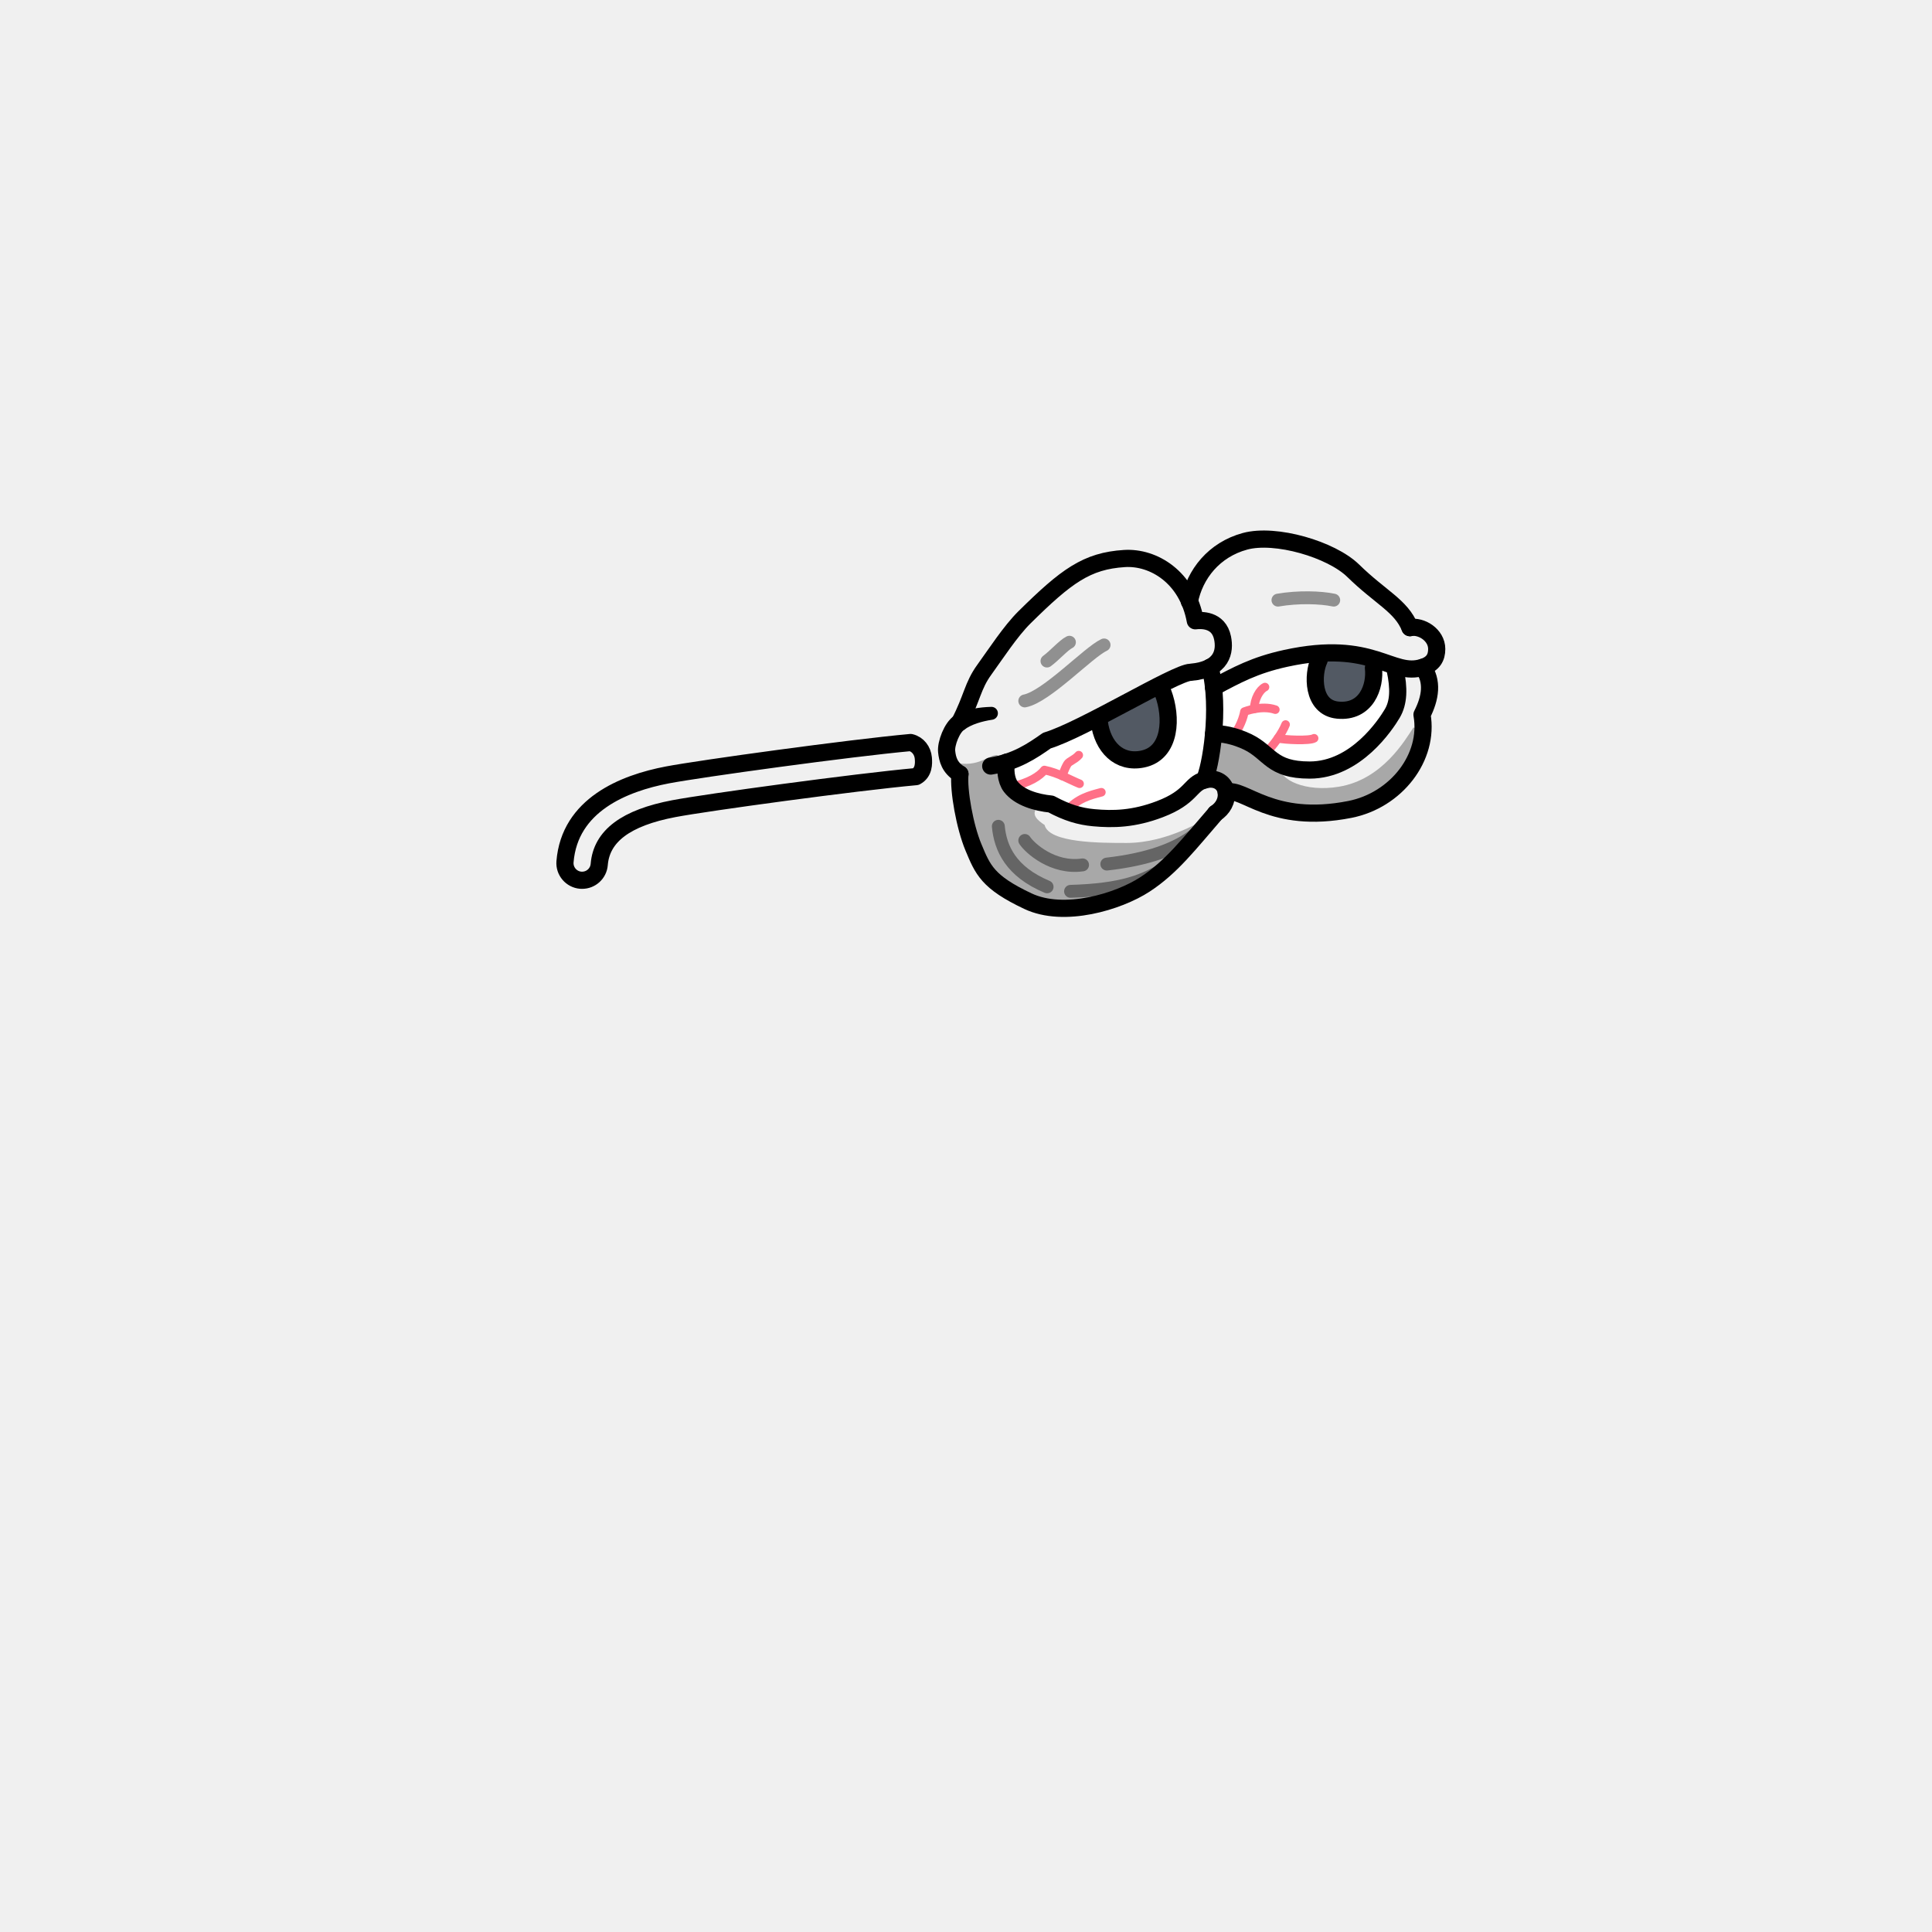
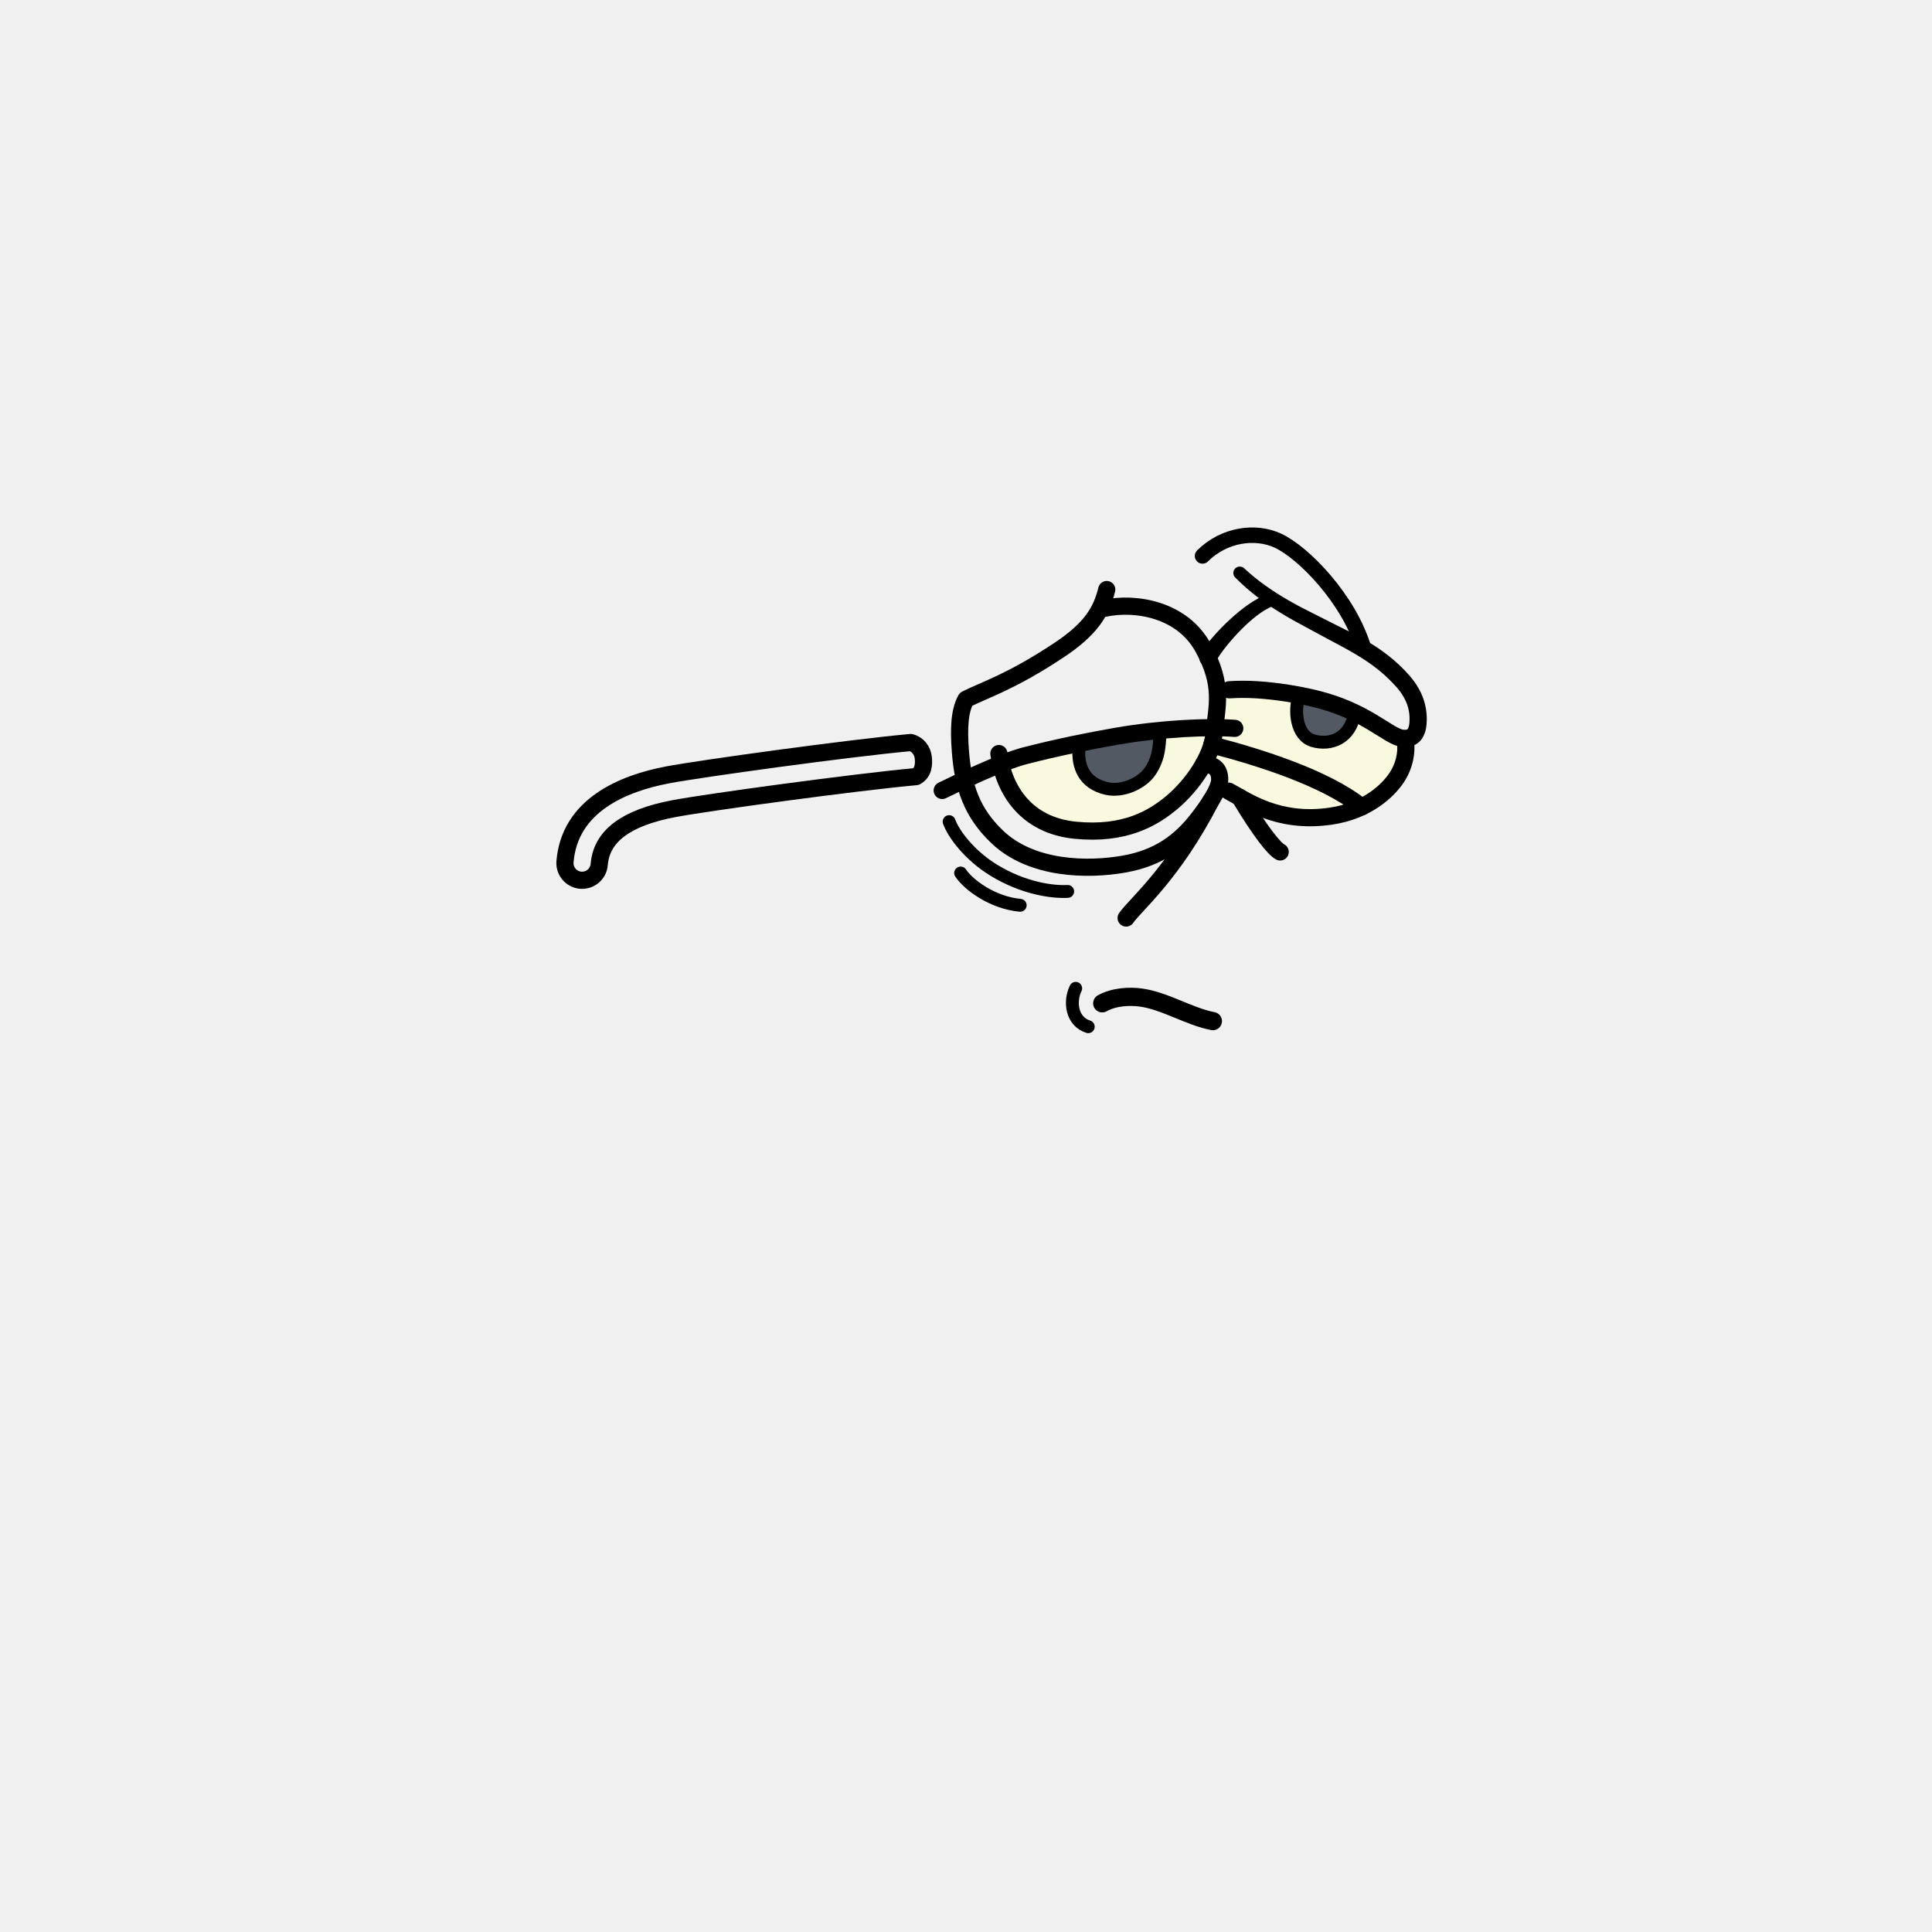
<svg xmlns="http://www.w3.org/2000/svg" width="100%" height="100%" viewBox="0 0 450 450" fill="none" style="display: block;">
-   <path d="M280.51 181.71L267.19 190.65L249.57 190.09L235.44 183.24L236.15 176.92L278.39 156.95L282.66 156.93L282.46 159.21L291.16 155.02L302.36 153.27H316.24L324.48 156.93L324.85 165.05L318.93 172.98L304.53 180.58L293.8 173.79L281.44 170.95L280.51 181.71Z" fill="white" />
-   <path d="M287.22 171.51C289.42 168.62 289.85 165.75 289.85 165.75C289.85 165.75 293.8 164.17 297.05 165.29" stroke="#FF7087" stroke-width="2" stroke-miterlimit="10" stroke-linecap="round" stroke-linejoin="round" />
-   <path d="M292.13 165.12C292.15 162.79 293.42 160.62 294.64 160.03" stroke="#FF7087" stroke-width="2" stroke-miterlimit="10" stroke-linecap="round" stroke-linejoin="round" />
-   <path d="M294.64 175.6C296.76 173.45 298.66 170.73 299.44 168.76" stroke="#FF7087" stroke-width="2" stroke-miterlimit="10" stroke-linecap="round" stroke-linejoin="round" />
-   <path d="M297.65 171.96C299.32 172.34 305.02 172.59 306.08 171.96" stroke="#FF7087" stroke-width="2" stroke-miterlimit="10" stroke-linecap="round" stroke-linejoin="round" />
-   <path d="M235.44 183.24C239.73 182.41 242.27 180.67 243.26 179.35C246.51 180.01 249.33 181.7 251.45 182.55" stroke="#FF7087" stroke-width="2" stroke-miterlimit="10" stroke-linecap="round" stroke-linejoin="round" />
-   <path d="M247.44 180.74C247.44 180.74 247.87 179.24 248.61 177.98C249.02 177.28 250.27 177 251.26 175.89" stroke="#FF7087" stroke-width="2" stroke-miterlimit="10" stroke-linecap="round" stroke-linejoin="round" />
-   <path d="M248.37 188.95C250.95 185.94 253.85 185.24 256.53 184.53" stroke="#FF7087" stroke-width="2" stroke-miterlimit="10" stroke-linecap="round" stroke-linejoin="round" />
-   <path d="M256.3 166.81L270.27 160.29L272.43 170.98L265.75 176.39L261.91 175.64L258.08 173.09L256.3 166.81Z" fill="#525963" />
-   <path d="M306.86 152.81L313.66 153.27L319.35 154.65L317.44 162.13L313.63 165.05L308.83 163.14L306.86 159.59V152.81Z" fill="#525963" />
-   <path d="M284.92 128.31L300.71 126.7L316.43 132.93L328.18 145.67L333.62 147.67L334.64 151.97L329.84 156L314.23 152.71L295.77 153.86L283.35 159.02L281.84 155.41L234.79 176.44L235.44 183.24L246.08 189L267.26 190.09L281.12 180.04L283.63 170.32L295.68 175.38L299.08 178.47L305.04 179.35L313.16 177.74L323.34 167.68L325.56 157.42L331.42 156.27L334.01 160.1L331.21 166.46L329.23 178.79L321.66 186.74L303.13 188.36L285.61 184.53L285.19 188.76L281.06 191.77L278.86 194.8L267.73 205.71L256.05 210.46L244.57 211.57L236.32 209.22L228.29 202.21L226.1 195.84L225.28 189.65L224.34 181.71L220.87 176.99L222.93 170.04L226.31 159.59L235.74 146.1L252.15 131.87L267.35 130.88L277.03 137.66L284.92 128.31Z" fill="COLOR_PLACEHOLDER" />
-   <path d="M331.42 155.41C333.8 158.65 333.21 162.55 331.21 166.46C332.97 176.39 325.2 186.4 314.41 188.53C296.06 192.15 289.7 183.24 285.61 184.53" stroke="black" stroke-width="4" stroke-miterlimit="10" stroke-linecap="round" stroke-linejoin="round" />
-   <path d="M277.03 140.1C278.27 133.72 282.78 128.04 289.98 126.08C297.11 124.14 310.11 127.97 315.18 132.93C321.6 139.21 326.32 141.07 328.41 146.2" stroke="black" stroke-width="4" stroke-miterlimit="10" stroke-linecap="round" stroke-linejoin="round" />
-   <path d="M281.84 155.41C284.34 165.09 281.92 179.02 280.51 181.7" stroke="black" stroke-width="4" stroke-miterlimit="10" stroke-linecap="round" stroke-linejoin="round" />
-   <path d="M223.59 180.29C221.14 178.78 220.68 176.82 220.49 175.03C220.3 173.24 221.71 169.38 223.5 168.29C226.46 162.57 226.53 159.76 229.26 156C231.88 152.38 235.39 146.97 238.63 143.78C248.35 134.18 253.11 130.64 261.92 130.09C268.65 129.67 276.55 134.4 278.41 144.59C279.66 144.45 283.86 144.16 284.76 148.61C285.36 151.56 284.84 155.95 277.3 156.59C273.77 156.66 252.17 170 243.84 172.5C240.36 174.95 236.59 177.49 230.76 178.43" stroke="black" stroke-width="4" stroke-miterlimit="10" stroke-linecap="round" stroke-linejoin="round" />
-   <path d="M234.47 177.52C234.1 179.03 234.25 181.71 235.43 183.24C237.4 185.79 241.37 186.94 244.8 187.28C248.61 189.33 251.53 190.16 254.73 190.46C259.24 190.88 264.05 190.79 270.12 188.48C277.62 185.63 277.11 182.64 280.5 181.7C283.42 180.85 285.37 182.52 285.6 184.52C285.84 186.59 284.8 188.34 283.13 189.43" stroke="black" stroke-width="4" stroke-miterlimit="10" stroke-linecap="round" stroke-linejoin="round" />
+   <path d="M316.49 187.44L299.69 189.96L286.18 184.27L282.05 177L284.09 160.83L290.26 159.98L311.71 163.21L327.17 172.03L326.96 179.75L316.49 187.44Z" fill="#F9F9E0" />
+   <path d="M302.61 162.91L314.21 166.88L312.57 171.48L306.99 172.53L302.99 168.71L302.61 162.91Z" fill="#525963" />
+   <path d="M262.08 192.1L250.8 192.86L242.94 190.16L238.22 186.27L233.18 178.13L247.81 174.66L270.56 169.63L283.34 170.76L282.07 175.98L276.29 185.54L262.08 192.1Z" fill="#F9F9E0" />
+   <path d="M251.28 174.88L269.76 170.17L267.02 180.21L260.39 183.83L253.58 181.53L251.28 174.88Z" fill="#525963" />
+   <path d="M304.4 144.17L292.34 136.66L282.05 129.41L288.91 124.03L296.17 124.66L308.08 134.18L315.52 148.46L304.4 144.17Z" fill="BODY_PLACEHOLDER" />
+   <path d="M280.61 189.91L268.15 199.39L248 201.91L230.88 194.33L225.76 180.44L231.91 179.34L237.37 185.55L244.04 191.37L258.26 193.12L273.15 186.74L282.05 174.14L302.02 179.79L317.13 187.47L307.21 190.39L296.17 189.45L286.18 184.27L280.61 189.91Z" fill="COLOR_PLACEHOLDER" />
+   <path d="M254.37 172.53L225.76 181.73L223.51 173.5L225 162.86L240.75 155.12L255.97 142.19L271.15 142.39L280.23 150.88L295.76 138.27L305.25 144.61L318.92 152.01L326.68 158.58L329.02 161.49L330.33 167.41L327.17 172.03L311.07 164.15L283.58 159.42L283.01 168.85L254.37 172.53Z" fill="COLOR_PLACEHOLDER" />
+   <path d="M253.77 217.5C258.12 215.54 278.54 220.13 281.67 226.46C284.8 232.79 283.49 241.34 274.3 240.22C265.11 239.1 255.15 239.19 253.2 237.4C251.26 235.61 241.48 227.05 242.91 224.44C244.34 221.83 252.1 218.25 253.77 217.5Z" fill="BODY_PLACEHOLDER" />
+   <path d="M282.5 237.84C276.86 236.74 271.36 233.11 265.69 232.34C263.18 232 259.55 232.12 256.73 233.69" stroke="black" stroke-width="4.24" stroke-miterlimit="10" stroke-linecap="round" stroke-linejoin="round" />
+   <path d="M250.55 230.2C249.04 233.31 249.61 237.92 253.47 239.14" stroke="black" stroke-width="3" stroke-miterlimit="10" stroke-linecap="round" stroke-linejoin="round" />
+   <path d="M280.09 129.49C285.17 124.44 292.47 123.51 297.67 125.94C303.6 128.7 314.21 139.49 317.7 151.24" stroke="black" stroke-width="3.6" stroke-miterlimit="10" stroke-linecap="round" stroke-linejoin="round" />
+   <path d="M289.8 132.37C292.89 135.27 296.41 137.69 300.11 139.83C301.96 140.9 303.88 141.89 305.82 142.86L311.68 145.82C315.57 147.74 319.69 149.78 323.31 152.66C325.13 154.08 326.82 155.66 328.35 157.42C329.93 159.24 331.27 161.46 331.89 163.96C332.2 165.2 332.35 166.49 332.32 167.75C332.26 168.97 332.24 170.39 331.25 171.98C330.74 172.76 329.87 173.46 328.96 173.75C328.04 174.04 327.28 174.09 326.41 173.97C324.75 173.69 323.69 173.02 322.67 172.45C320.68 171.26 318.94 170.09 317.09 169.07C315.25 168.04 313.36 167.15 311.41 166.4C307.52 164.91 303.33 164.02 299.1 163.36C294.88 162.74 290.59 162.37 286.47 162.66H286.44C285.34 162.74 284.38 161.91 284.3 160.81C284.22 159.71 285.05 158.75 286.15 158.67C290.78 158.35 295.26 158.75 299.7 159.4C304.11 160.09 308.54 161.01 312.84 162.66C314.98 163.48 317.06 164.46 319.04 165.57C321.02 166.66 322.93 167.94 324.69 168.99C325.56 169.51 326.45 169.94 326.97 170C327.17 170.04 327.54 170 327.66 169.95C327.8 169.9 327.81 169.87 327.92 169.75C328.13 169.47 328.32 168.6 328.31 167.66C328.34 166.73 328.22 165.82 328.01 164.94C327.56 163.18 326.59 161.54 325.3 160.07C323.94 158.55 322.44 157.1 320.81 155.82C317.55 153.24 313.83 151.24 309.94 149.19L304.15 146.07C302.21 145.03 300.25 143.96 298.35 142.79C294.52 140.47 290.89 137.73 287.7 134.51C287.12 133.92 287.12 132.97 287.71 132.39C288.29 131.83 289.21 131.82 289.8 132.37Z" fill="black" />
+   <path d="M279.63 152.23C280.66 150.51 281.77 149.2 282.95 147.86C284.12 146.55 285.36 145.31 286.65 144.13C287.94 142.95 289.3 141.82 290.77 140.8C292.25 139.79 293.81 138.83 295.76 138.27C296.56 138.04 297.39 138.5 297.62 139.3C297.84 140.07 297.42 140.88 296.67 141.13L296.59 141.16C295.29 141.6 293.95 142.47 292.69 143.43C291.43 144.4 290.22 145.5 289.08 146.66C287.93 147.82 286.84 149.04 285.81 150.3C284.8 151.55 283.81 152.9 283.16 154.12L283.12 154.19C282.6 155.17 281.39 155.54 280.42 155.03C279.44 154.51 279.07 153.3 279.58 152.33C279.59 152.29 279.61 152.26 279.63 152.23Z" fill="black" />
+   <path d="M287.6 169.65C281.48 169.18 270.28 169.7 260.07 171.48C253.53 172.62 246.32 174.08 238.8 176.01C233.08 177.47 222.85 182.48 219.46 184.11" stroke="black" stroke-width="4" stroke-miterlimit="10" stroke-linecap="round" stroke-linejoin="round" />
+   <path d="M232.66 175.52C233.79 184.11 239.08 192.25 250.47 193.38C261.86 194.51 268.54 190.67 273.15 186.74C277.76 182.81 282.16 176.39 282.73 171.19C283.48 164.35 285.04 159.63 280.24 150.88C275.31 141.89 264.48 140.15 257.25 141.68" stroke="black" stroke-width="4" stroke-miterlimit="10" stroke-linecap="round" stroke-linejoin="round" />
+   <path d="M280.33 177.97C282.78 178.07 284.09 179.14 284.09 181.59C284.09 183.8 281.3 187.81 279.03 190.74C274.96 196 269.9 199.83 261.83 201.26C253.43 202.74 240.31 202.61 232.25 194.91C226.35 189.27 224.32 183.27 223.69 174.94C223.28 169.59 223.49 165.53 225 162.87C229.54 160.59 235.44 158.86 246.58 151.48C253.97 146.59 256.52 142.54 257.78 137.32" stroke="black" stroke-width="4" stroke-miterlimit="10" stroke-linecap="round" stroke-linejoin="round" />
+   <path d="M286.18 184.27C290.2 186.39 297.56 191.89 309.88 190.11C318.63 188.84 323.39 183.98 325.27 181.18C327.6 177.72 327.74 173.84 327.18 172.03" stroke="black" stroke-width="4" stroke-miterlimit="10" stroke-linecap="round" stroke-linejoin="round" />
+   <path d="M221.07 191.37C222.05 194.12 225.71 199.2 231.57 202.75C238.44 206.91 245.06 207.82 248.68 207.63" stroke="black" stroke-width="3" stroke-miterlimit="10" stroke-linecap="round" stroke-linejoin="round" />
+   <path d="M223.75 203.34C225.58 206.09 231.17 210.27 237.62 210.86" stroke="black" stroke-width="3" stroke-miterlimit="10" stroke-linecap="round" stroke-linejoin="round" />
+   <path d="M251.31 174.42C251.02 178.41 252.41 182.42 257.75 183.65C261.51 184.51 265.91 182.39 267.74 179.85C270.21 176.42 270.01 172.83 270.21 170.84" stroke="black" stroke-width="3" stroke-miterlimit="10" stroke-linecap="round" stroke-linejoin="round" />
+   <path d="M302.59 161.94C301.4 165.4 301.85 171.36 305.85 172.53C309.85 173.7 314.6 172.03 315.52 166" stroke="black" stroke-width="3" stroke-miterlimit="10" stroke-linecap="round" stroke-linejoin="round" />
  <path d="M148.56 181.98L168.81 178.23L208.34 174.27H214.16L215.1 177.53L212.48 180.67L155.63 187.83L144.14 193.27L140.17 198.54L138.6 203.66L135.26 205.02L131.8 202.32L133.53 193.71L139.36 186.91L148.56 181.98Z" fill="COLOR_PLACEHOLDER" />
  <path d="M135.59 205.03C135.48 205.03 135.37 205.03 135.26 205.02C133.06 204.84 131.42 202.91 131.6 200.71C132.67 187.54 145.17 182.45 155.47 180.49C163.22 179.02 197.77 174.26 212.1 172.95C213.81 173.36 214.9 174.85 215.06 176.55C215.18 177.86 215.19 179.91 213.35 180.89C199.19 182.18 164.58 186.9 156.96 188.35C145.8 190.47 140.11 194.72 139.57 201.36C139.4 203.45 137.65 205.03 135.59 205.03Z" stroke="black" stroke-width="4" stroke-miterlimit="10" stroke-linecap="round" stroke-linejoin="round" />
-   <path d="M256.05 168.23C256.81 173.94 260.62 177.93 266.13 176.8C272.86 175.42 273 166.94 270.91 161.41" stroke="black" stroke-width="4" stroke-miterlimit="10" stroke-linecap="round" stroke-linejoin="round" />
-   <path d="M222.42 166.61C223.82 165.83 225.26 165.38 226.68 165.09C228.1 164.8 229.52 164.68 230.89 164.64C231.72 164.62 232.41 165.27 232.43 166.1C232.45 166.87 231.89 167.51 231.16 167.63C229.91 167.82 228.71 168.09 227.57 168.47C226.44 168.85 225.4 169.36 224.56 169.98C223.67 170.64 222.42 170.46 221.75 169.57C221.09 168.68 221.27 167.43 222.16 166.76C222.23 166.71 222.3 166.66 222.37 166.62L222.42 166.61Z" fill="black" />
-   <path d="M282.66 160.1C288.08 157.21 292.22 154.93 299.44 153.35C319.97 148.85 324 157.81 331.42 155.41C333.82 154.63 334.64 153.16 334.64 151.16C334.64 147.87 331.02 145.65 328.41 146.19" stroke="black" stroke-width="4" stroke-miterlimit="10" stroke-linecap="round" stroke-linejoin="round" />
-   <path d="M324.96 156C325.89 160.34 325.8 163.63 324.29 166.18C322.78 168.73 315.82 179.36 305.04 179.36C296.05 179.36 295.83 175.35 290.64 172.82C287.71 171.39 284.38 170.73 282.66 170.95" stroke="black" stroke-width="4" stroke-miterlimit="10" stroke-linecap="round" stroke-linejoin="round" />
-   <path d="M307.26 153.72C305.7 157 305.56 164.81 311.58 165.4C318.23 166.05 320.4 159.92 319.9 155.56" stroke="black" stroke-width="4" stroke-miterlimit="10" stroke-linecap="round" stroke-linejoin="round" />
-   <path opacity="0.4" d="M297.66 139.78C302.32 138.98 307.54 139.12 310.65 139.78" stroke="black" stroke-width="3" stroke-miterlimit="10" stroke-linecap="round" stroke-linejoin="round" />
-   <path opacity="0.4" d="M238.69 163.26C243.77 162.27 253.49 151.92 257.16 150.22" stroke="black" stroke-width="3" stroke-miterlimit="10" stroke-linecap="round" stroke-linejoin="round" />
-   <path opacity="0.4" d="M243.86 153.97C245.6 152.71 247.72 150.27 249.09 149.59" stroke="black" stroke-width="3" stroke-miterlimit="10" stroke-linecap="round" stroke-linejoin="round" />
-   <path d="M283.14 189.44C277 196.51 272.88 201.95 266.69 205.99C260.51 210.03 247.83 213.87 239.43 209.9C230.02 205.46 228.92 202.6 226.72 197.32C224.72 192.53 223.21 184.08 223.59 180.29" stroke="black" stroke-width="4" stroke-miterlimit="10" stroke-linecap="round" stroke-linejoin="round" />
-   <path opacity="0.3" d="M225.28 195.33C225.66 200.4 233.6 208.32 242.97 211.4C248.31 213.16 255.66 211.31 262.41 208.44C267.89 206.11 272.53 202.32 275.36 199.51C276.16 197.65 280.81 190.65 280.81 190.65C280.81 190.65 272.16 196.34 262.43 196.34C256.23 196.34 244.32 196.34 243.31 192.16C241.8 191.13 239.78 189.68 241.89 187.77C240.77 186.98 232.89 178.59 232.33 175.89C230.37 175.63 228.02 178.95 222.19 177.58C222.19 177.59 224.42 183.71 225.28 195.33Z" fill="black" />
-   <path opacity="0.4" d="M249.35 207.61C261.11 207.26 266.72 205.28 272.21 201.58" stroke="black" stroke-width="3" stroke-miterlimit="10" stroke-linecap="round" stroke-linejoin="round" />
-   <path opacity="0.4" d="M257.8 201.26C277.76 199 280.94 191.34 283.14 189.44" stroke="black" stroke-width="3" stroke-miterlimit="10" stroke-linecap="round" stroke-linejoin="round" />
-   <path opacity="0.4" d="M232.53 192.46C233 197.57 235.44 203.02 243.89 206.56" stroke="black" stroke-width="3" stroke-miterlimit="10" stroke-linecap="round" stroke-linejoin="round" />
-   <path opacity="0.4" d="M238.69 195.76C239.86 197.55 245.28 202.45 252.15 201.45" stroke="black" stroke-width="3" stroke-miterlimit="10" stroke-linecap="round" stroke-linejoin="round" />
-   <path opacity="0.3" d="M283.73 171.26C287.12 171.26 296.81 175.36 297.94 178.41C297.96 181.7 304.11 184.53 311.87 183.24C322.02 181.55 327.24 172.41 329.23 169.43L331.39 170.83L325.56 182.82L316.48 188.52L308.34 188.89L294.07 186.1L284.92 183.23L280.87 177.51L283.73 171.26Z" fill="black" />
+   <path d="M282.25 173.5C293.43 176.39 308.77 181.24 317.14 187.95" stroke="black" stroke-width="4" stroke-miterlimit="10" stroke-linecap="round" stroke-linejoin="round" />
+   <path d="M262.3 213.82C264.56 210.57 273.1 203.8 282.05 186.48" stroke="black" stroke-width="4" stroke-miterlimit="10" stroke-linecap="round" stroke-linejoin="round" />
+   <path d="M288.78 185.73C293.48 193.57 296.78 197.73 298.18 198.43" stroke="black" stroke-width="4" stroke-miterlimit="10" stroke-linecap="round" stroke-linejoin="round" />
</svg>
